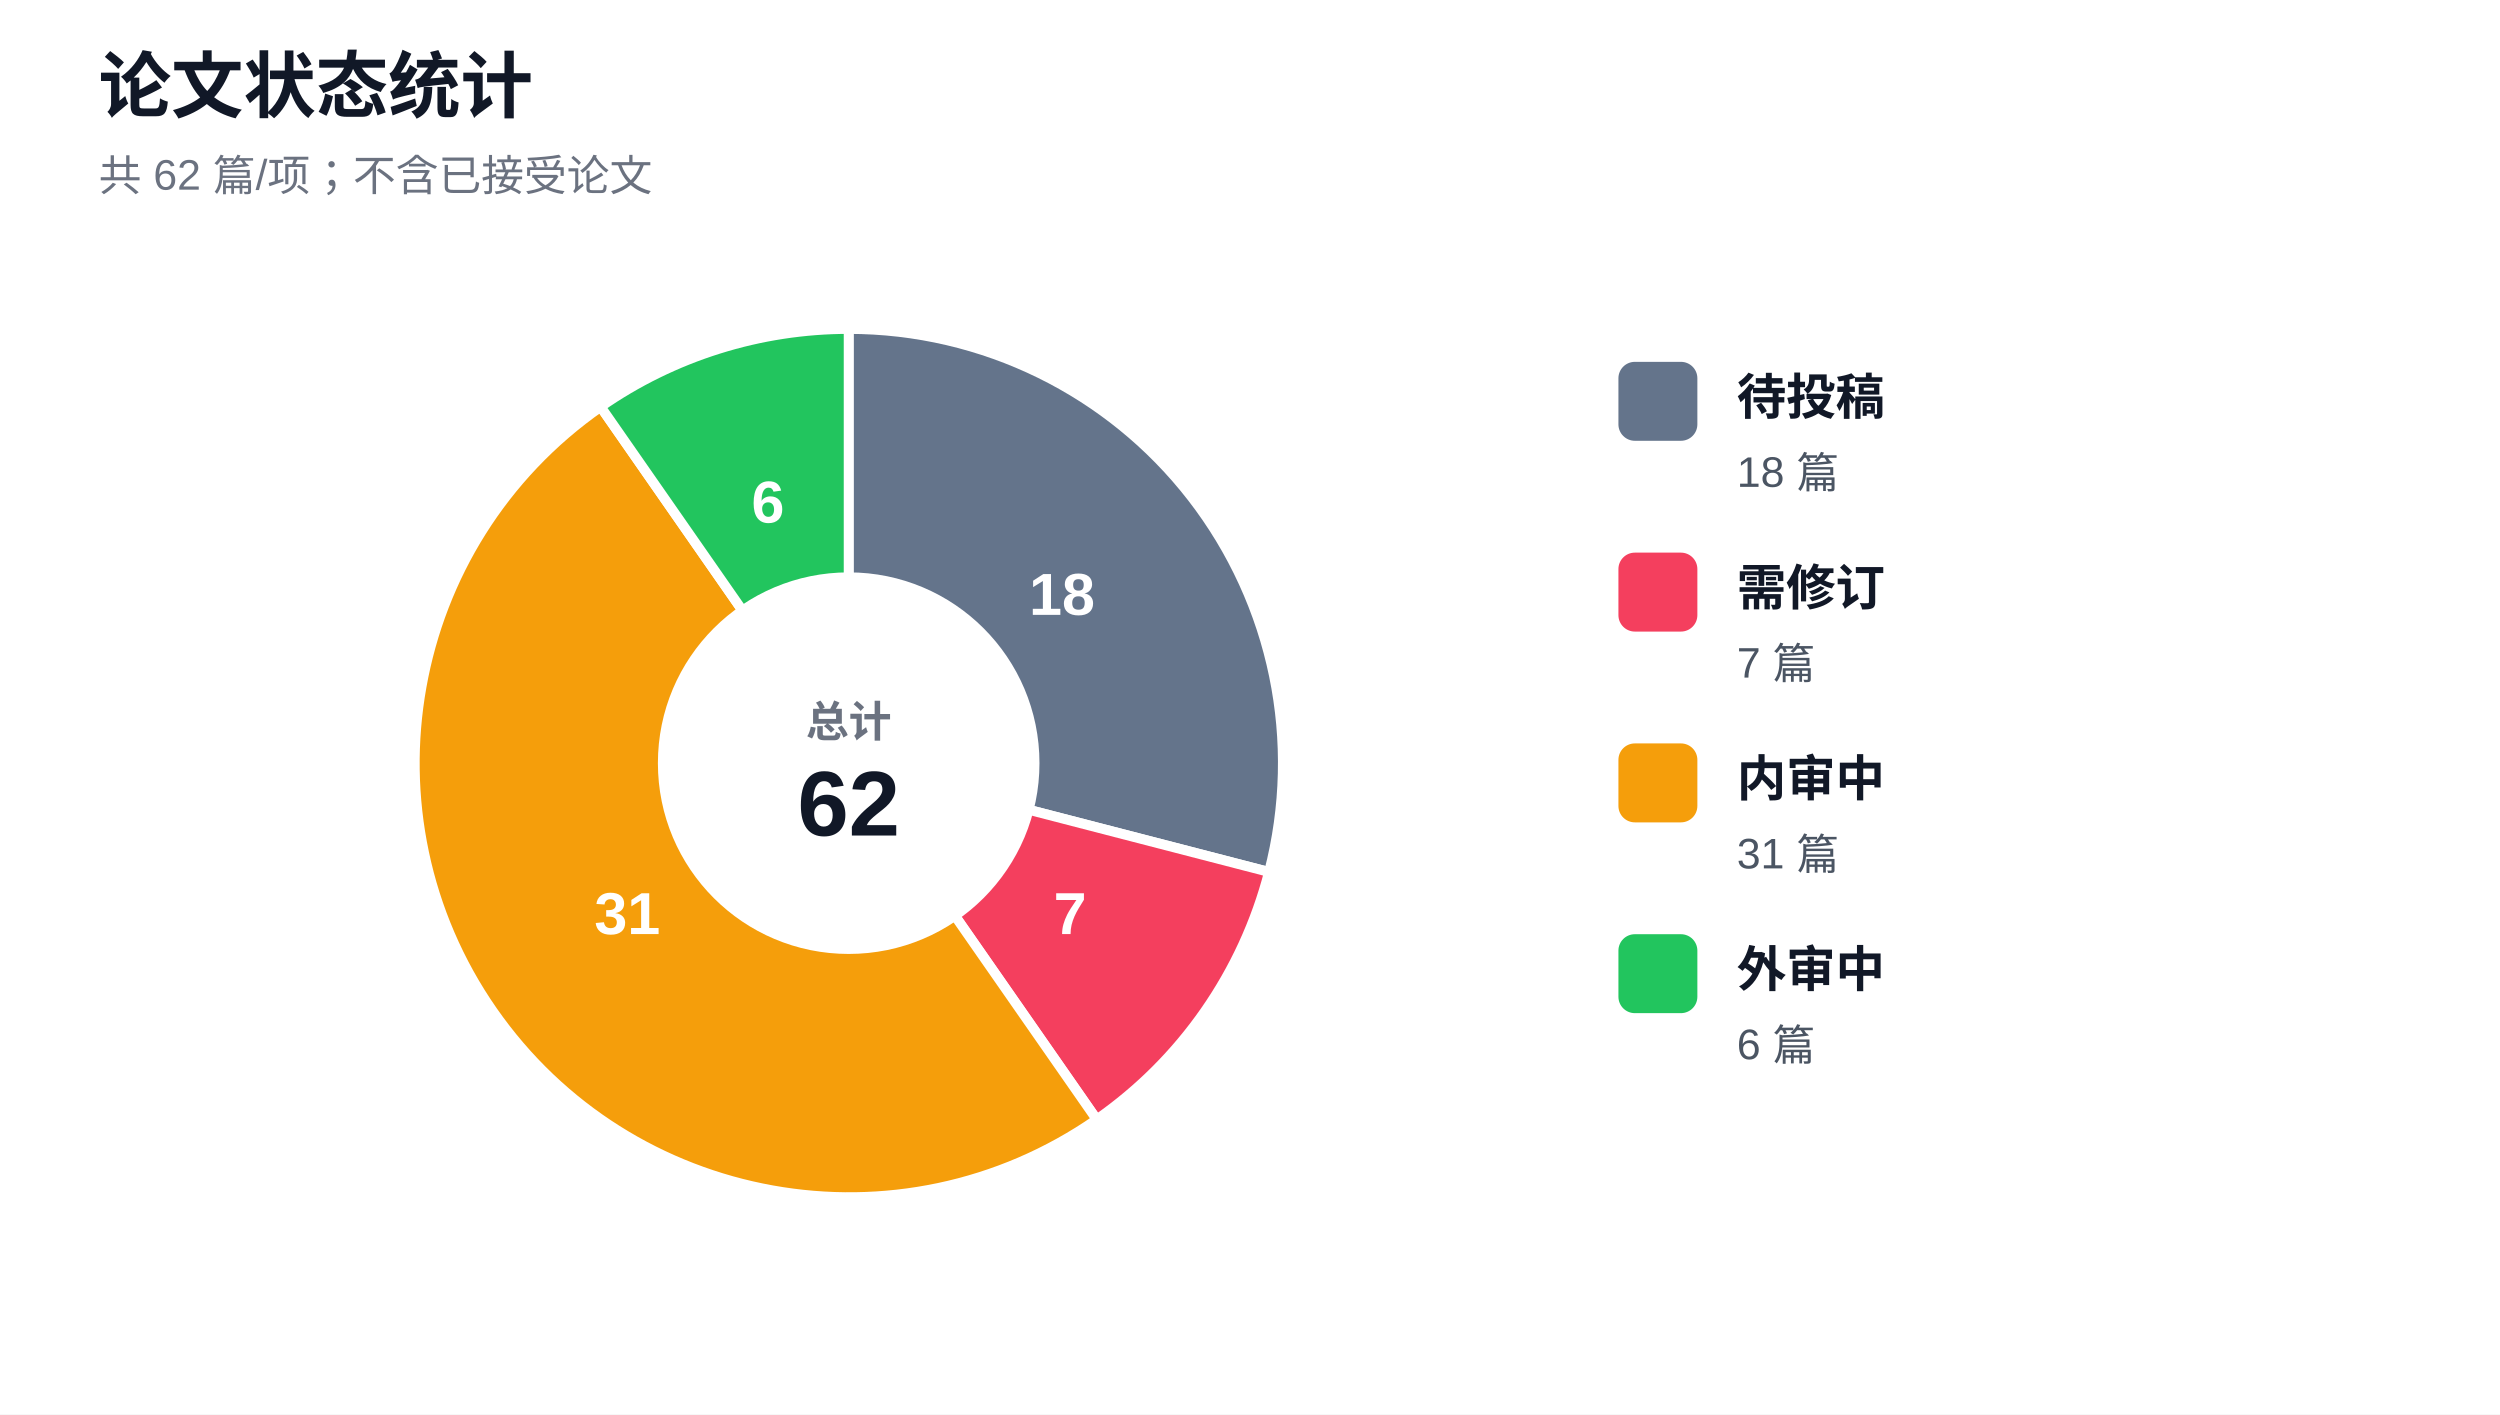
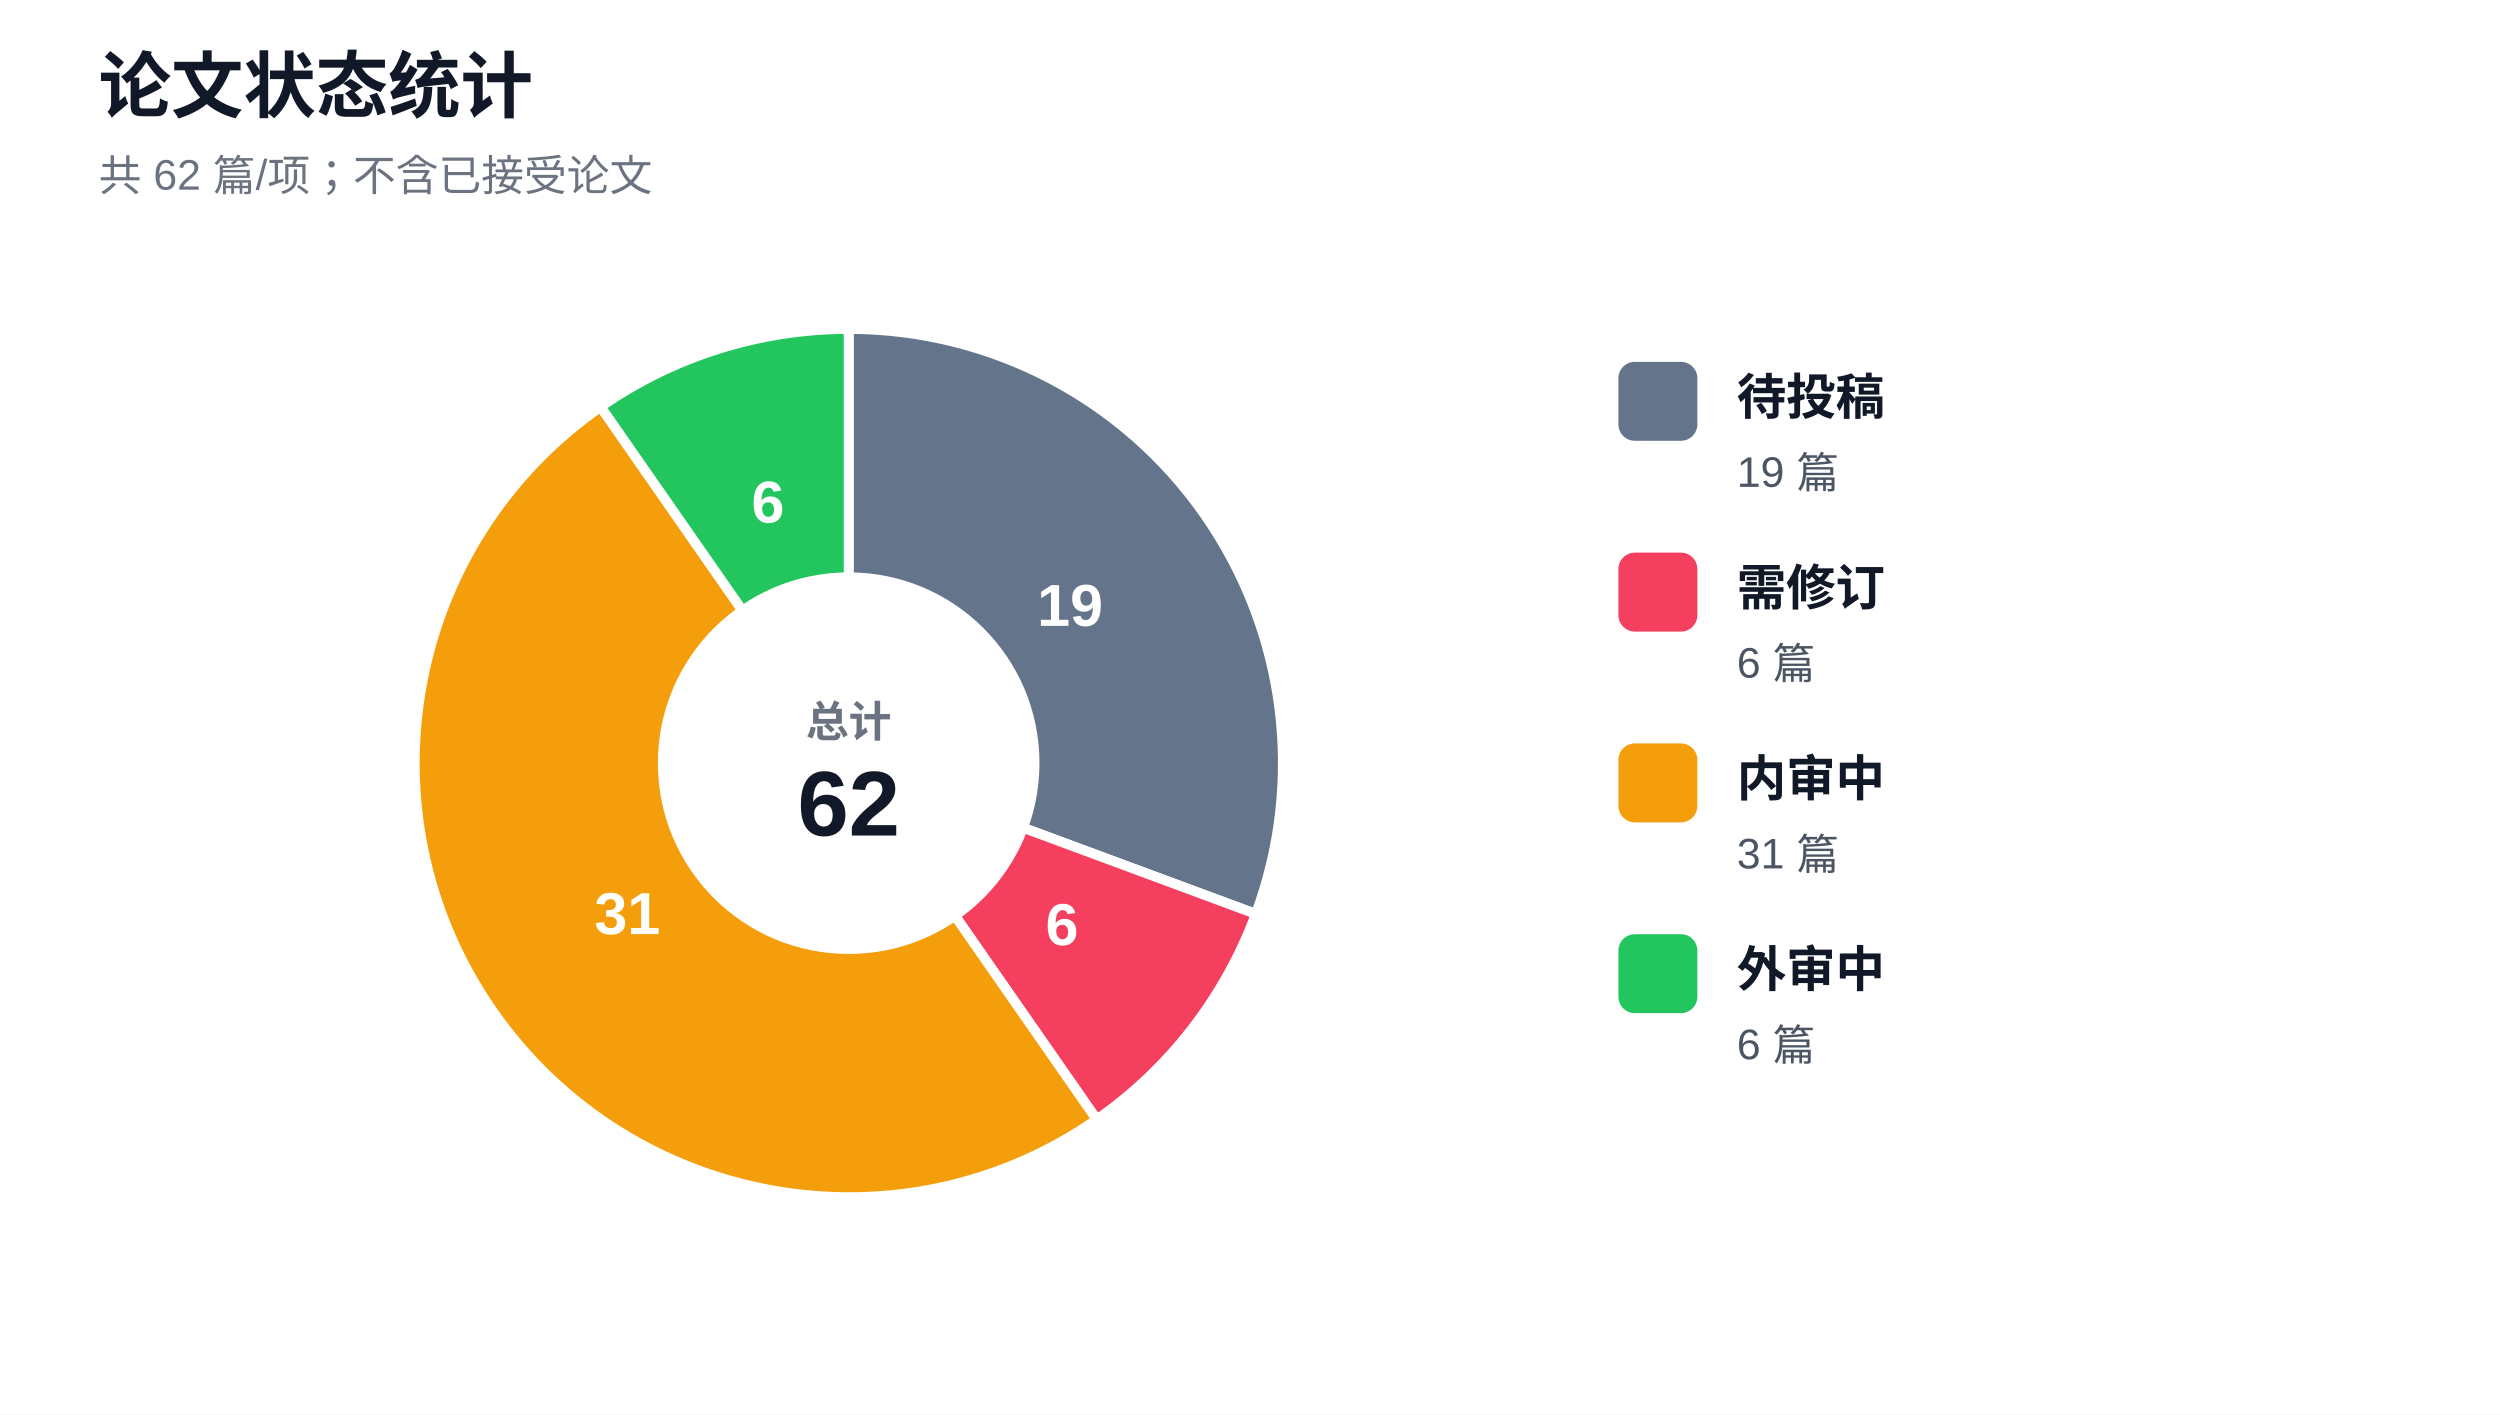
<svg xmlns="http://www.w3.org/2000/svg" width="760" height="430" viewBox="0 0 760 430" role="img" aria-labelledby="title desc">
  <rect width="760" height="430" fill="#ffffff" />
  <text x="30" y="34" fill="#111827" font-family="Arial, Microsoft YaHei, sans-serif" font-size="22" font-weight="700">论文状态统计</text>
  <text x="30" y="58" fill="#6b7280" font-family="Arial, Microsoft YaHei, sans-serif" font-size="13">共 62 篇/项；不含已接受论文</text>
  <g font-family="Arial, Microsoft YaHei, sans-serif">
-     <path d="M 258 232 L 258 100 A 132 132 0 0 1 385.786 265.086 Z" fill="#64748b" stroke="#ffffff" stroke-width="3" />
-     <text x="322.844" y="181.807" fill="#ffffff" font-size="18" font-weight="800" text-anchor="middle" dominant-baseline="middle">18</text>
-     <path d="M 258 232 L 385.786 265.086 A 132 132 0 0 1 333.407 340.341 Z" fill="#f43f5e" stroke="#ffffff" stroke-width="3" />
-     <text x="325.303" y="278.844" fill="#ffffff" font-size="18" font-weight="800" text-anchor="middle" dominant-baseline="middle">7</text>
+     <path d="M 258 232 L 258 100 A 132 132 0 0 1 381.783 277.844 Z" fill="#64748b" stroke="#ffffff" stroke-width="3" />
+     <text x="325.303" y="185.156" fill="#ffffff" font-size="18" font-weight="800" text-anchor="middle" dominant-baseline="middle">19</text>
+     <path d="M 258 232 L 381.783 277.844 A 132 132 0 0 1 333.407 340.341 Z" fill="#f43f5e" stroke="#ffffff" stroke-width="3" />
+     <text x="322.844" y="282.193" fill="#ffffff" font-size="18" font-weight="800" text-anchor="middle" dominant-baseline="middle">6</text>
    <path d="M 258 232 L 333.407 340.341 A 132 132 0 0 1 182.593 123.659 Z" fill="#f59e0b" stroke="#ffffff" stroke-width="3" />
    <text x="190.697" y="278.844" fill="#ffffff" font-size="18" font-weight="800" text-anchor="middle" dominant-baseline="middle">31</text>
    <path d="M 258 232 L 182.593 123.659 A 132 132 0 0 1 258 100 Z" fill="#22c55e" stroke="#ffffff" stroke-width="3" />
    <text x="233.452" y="153.761" fill="#ffffff" font-size="18" font-weight="800" text-anchor="middle" dominant-baseline="middle">6</text>
    <circle cx="258" cy="232" r="58" fill="#ffffff" />
    <text x="258" y="224" fill="#6b7280" font-size="13" font-weight="700" text-anchor="middle">总计</text>
    <text x="258" y="254" fill="#111827" font-size="28" font-weight="700" text-anchor="middle">62</text>
  </g>
  <g font-family="Arial, Microsoft YaHei, sans-serif">
    <rect x="492" y="110" width="24" height="24" rx="5" fill="#64748b" />
    <text x="528" y="126" fill="#111827" font-size="15" font-weight="700">待投稿</text>
-     <text x="528" y="148" fill="#4b5563" font-size="13">18 篇</text>
+     <text x="528" y="148" fill="#4b5563" font-size="13">19 篇</text>
    <rect x="492" y="168" width="24" height="24" rx="5" fill="#f43f5e" />
    <text x="528" y="184" fill="#111827" font-size="15" font-weight="700">需修订</text>
-     <text x="528" y="206" fill="#4b5563" font-size="13">7 篇</text>
+     <text x="528" y="206" fill="#4b5563" font-size="13">6 篇</text>
    <rect x="492" y="226" width="24" height="24" rx="5" fill="#f59e0b" />
    <text x="528" y="242" fill="#111827" font-size="15" font-weight="700">内审中</text>
    <text x="528" y="264" fill="#4b5563" font-size="13">31 篇</text>
    <rect x="492" y="284" width="24" height="24" rx="5" fill="#22c55e" />
    <text x="528" y="300" fill="#111827" font-size="15" font-weight="700">外审中</text>
    <text x="528" y="322" fill="#4b5563" font-size="13">6 篇</text>
  </g>
</svg>
